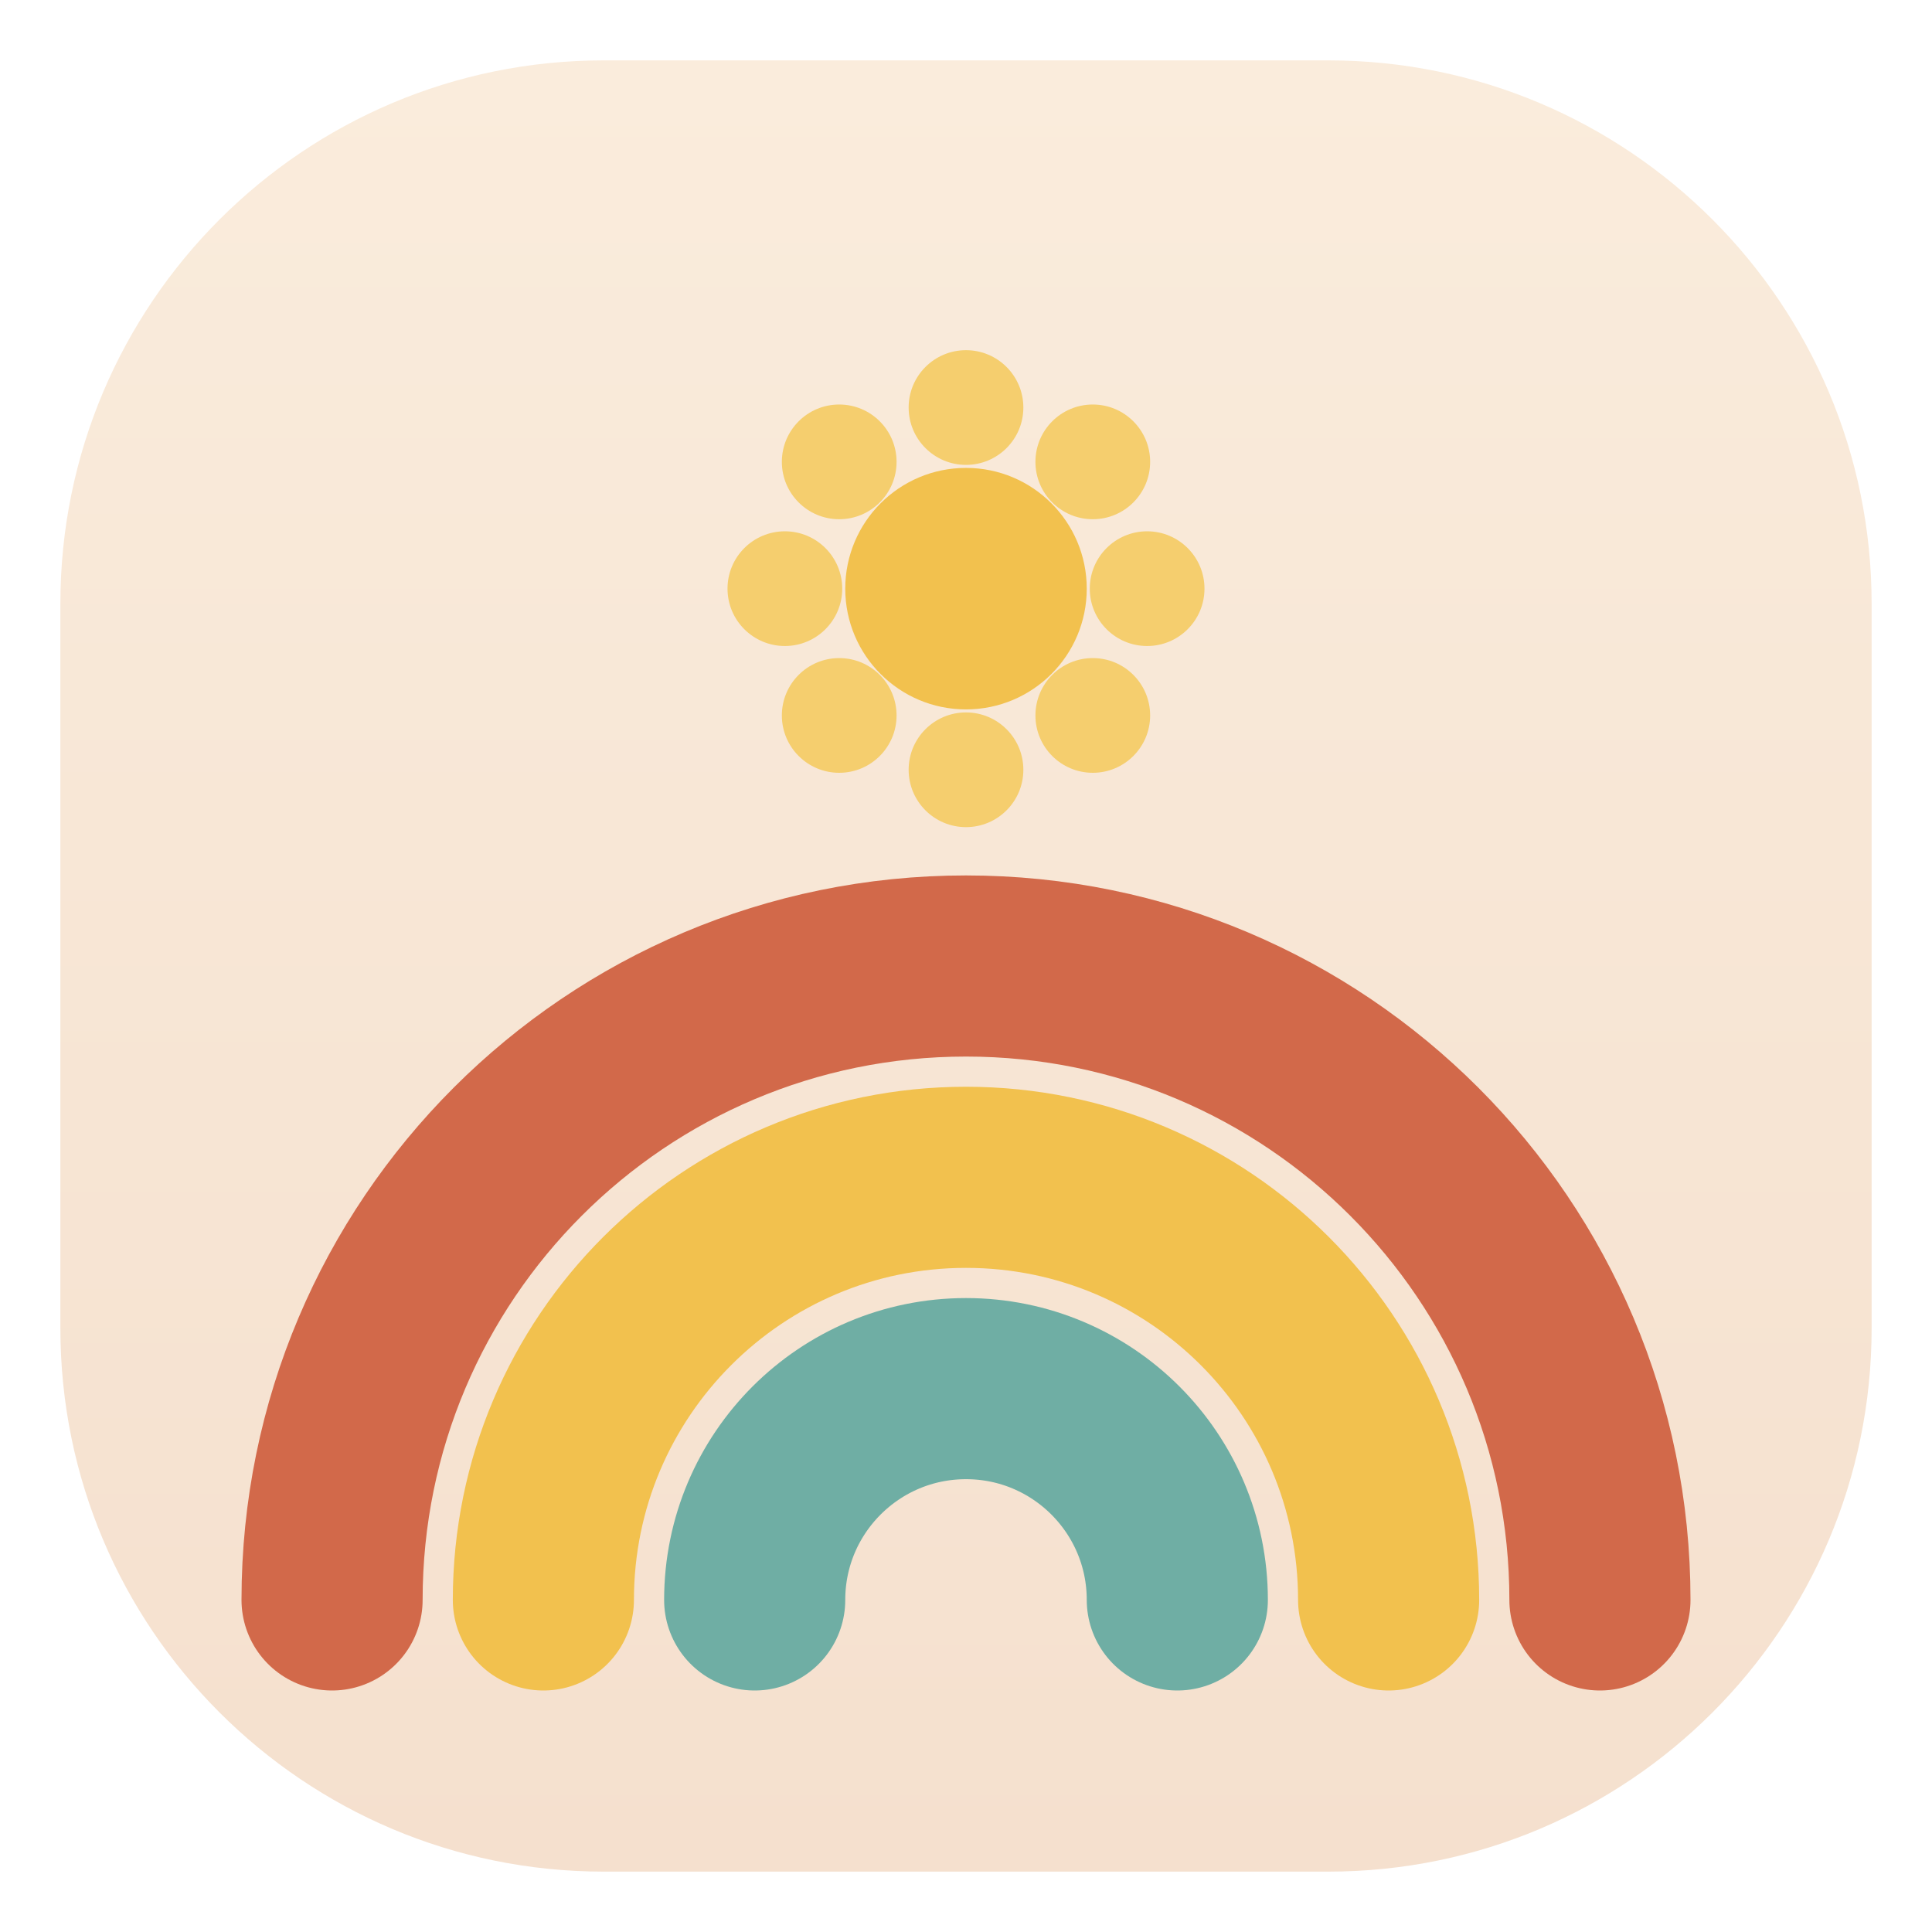
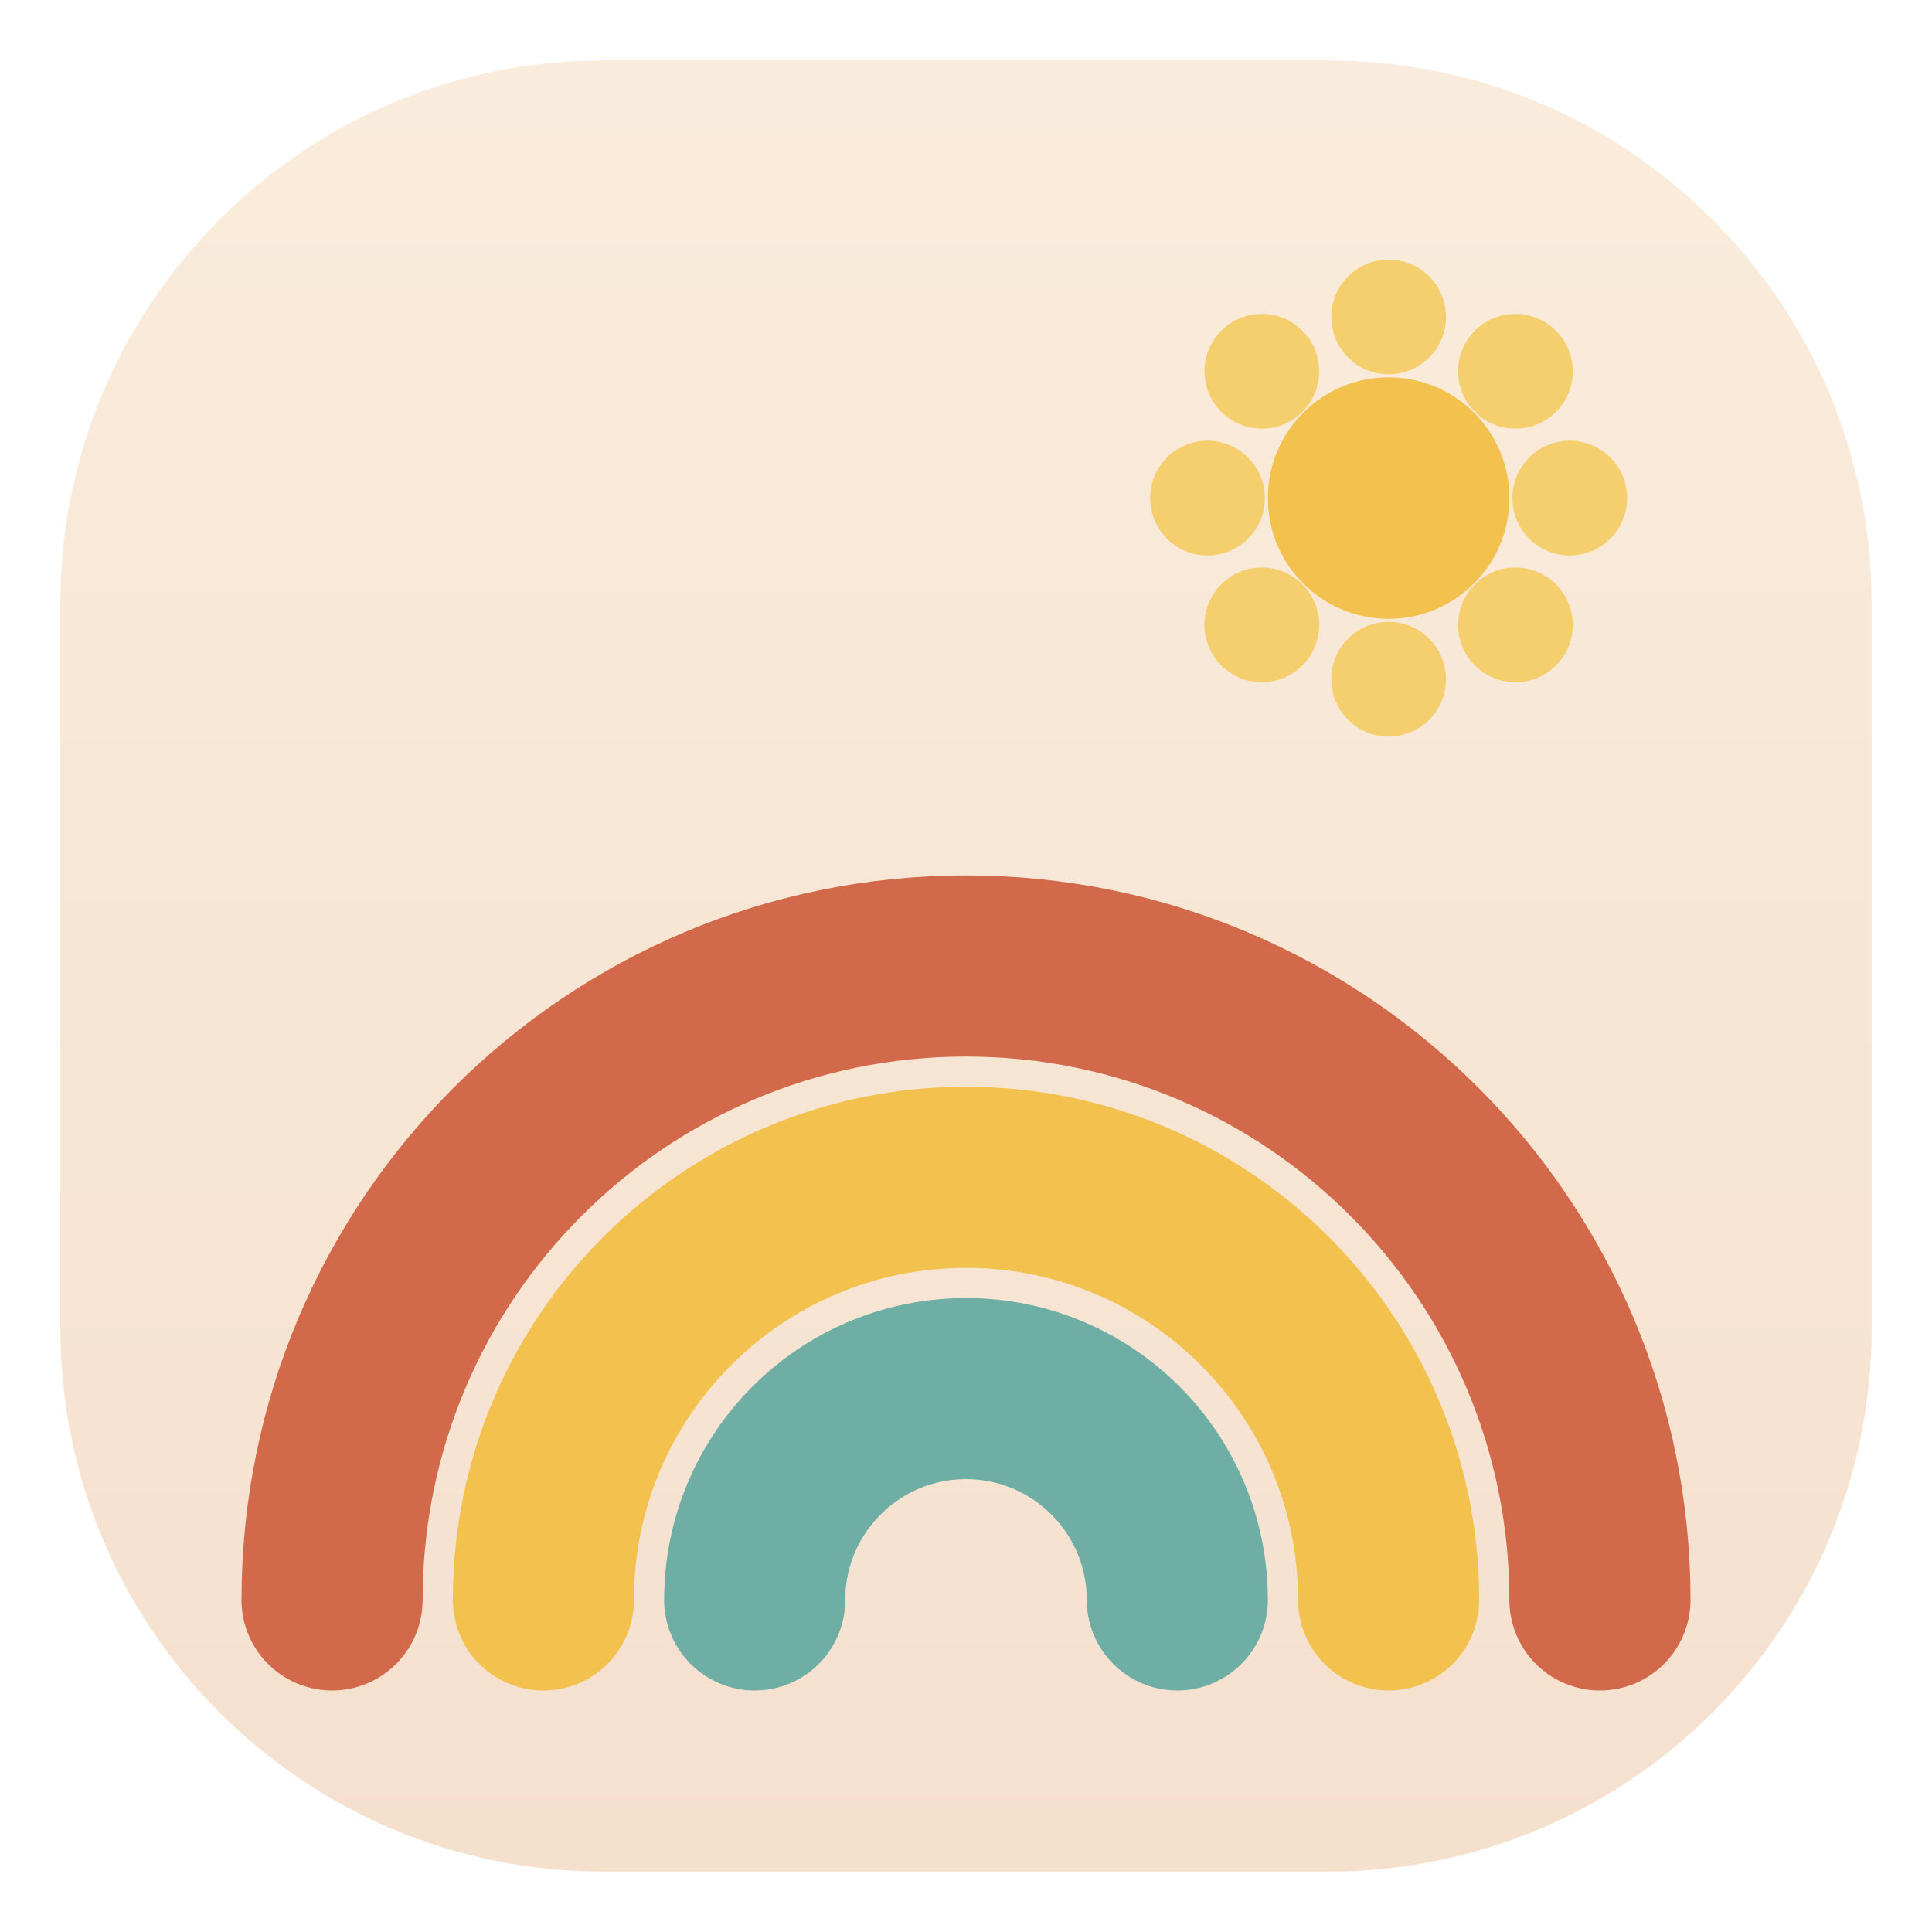
<svg xmlns="http://www.w3.org/2000/svg" viewBox="0 0 64 64" role="img" aria-label="みらいひらけ堂">
  <defs>
    <linearGradient id="tile" x1="0" y1="0" x2="0" y2="1">
      <stop offset="0" stop-color="#FAECDC" />
      <stop offset="1" stop-color="#F5E0CE" />
    </linearGradient>
  </defs>
  <rect x="2" y="2" width="60" height="60" rx="18" fill="url(#tile)" />
  <g fill="#F5CE6E">
-     <circle cx="38" cy="19.5" r="1.9" />
-     <circle cx="36.2" cy="23.7" r="1.9" />
-     <circle cx="32" cy="25.5" r="1.9" />
-     <circle cx="27.8" cy="23.7" r="1.9" />
-     <circle cx="26" cy="19.5" r="1.9" />
-     <circle cx="27.8" cy="15.3" r="1.9" />
-     <circle cx="32" cy="13.5" r="1.9" />
-     <circle cx="36.2" cy="15.3" r="1.9" />
+     <circle cx="52" cy="16.5" r="1.9" />
+     <circle cx="50.2" cy="20.7" r="1.9" />
+     <circle cx="46" cy="22.5" r="1.9" />
+     <circle cx="41.8" cy="20.7" r="1.9" />
+     <circle cx="40" cy="16.5" r="1.9" />
+     <circle cx="41.8" cy="12.3" r="1.9" />
+     <circle cx="46" cy="10.5" r="1.9" />
+     <circle cx="50.2" cy="12.3" r="1.9" />
  </g>
-   <circle cx="32" cy="19.5" r="4" fill="#F2C14E" />
+   <circle cx="46" cy="16.5" r="4" fill="#F2C14E" />
  <path d="M11 53 A21 21 0 0 1 53 53" stroke="#D2694A" stroke-width="6" fill="none" stroke-linecap="round" />
  <path d="M18 53 A14 14 0 0 1 46 53" stroke="#F2C14E" stroke-width="6" fill="none" stroke-linecap="round" />
  <path d="M25 53 A7 7 0 0 1 39 53" stroke="#6FAEA4" stroke-width="6" fill="none" stroke-linecap="round" />
</svg>
